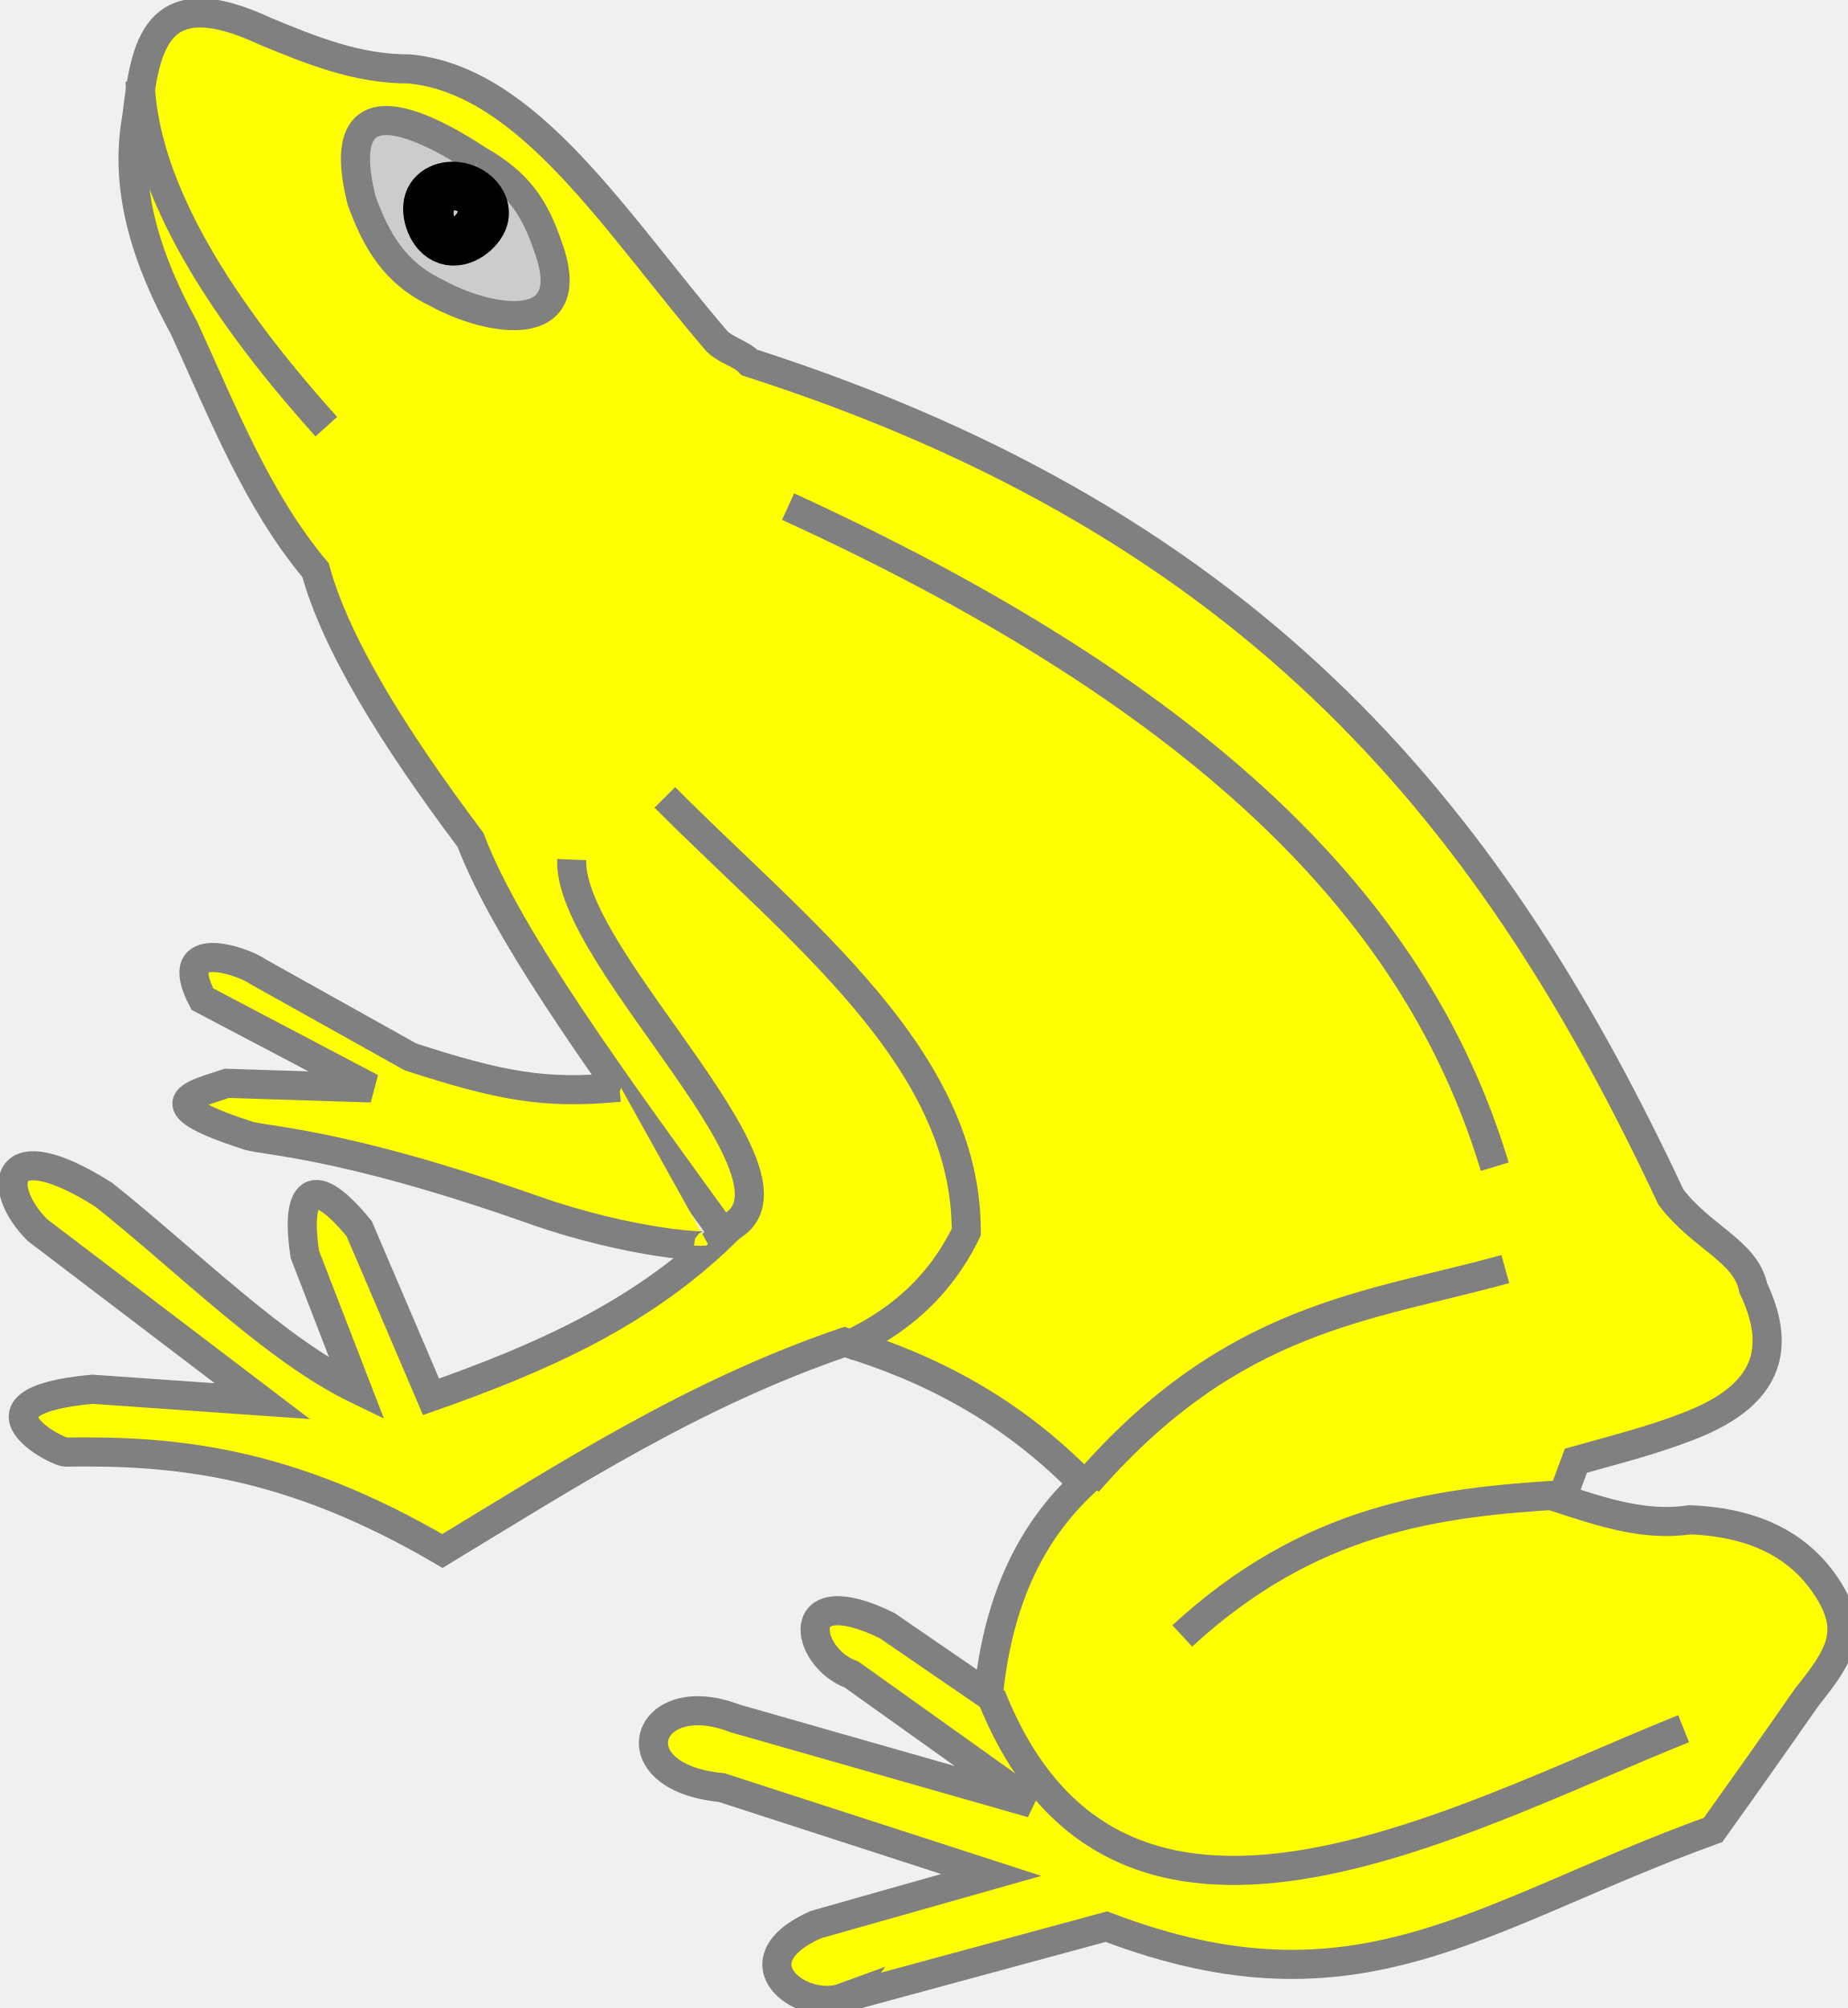
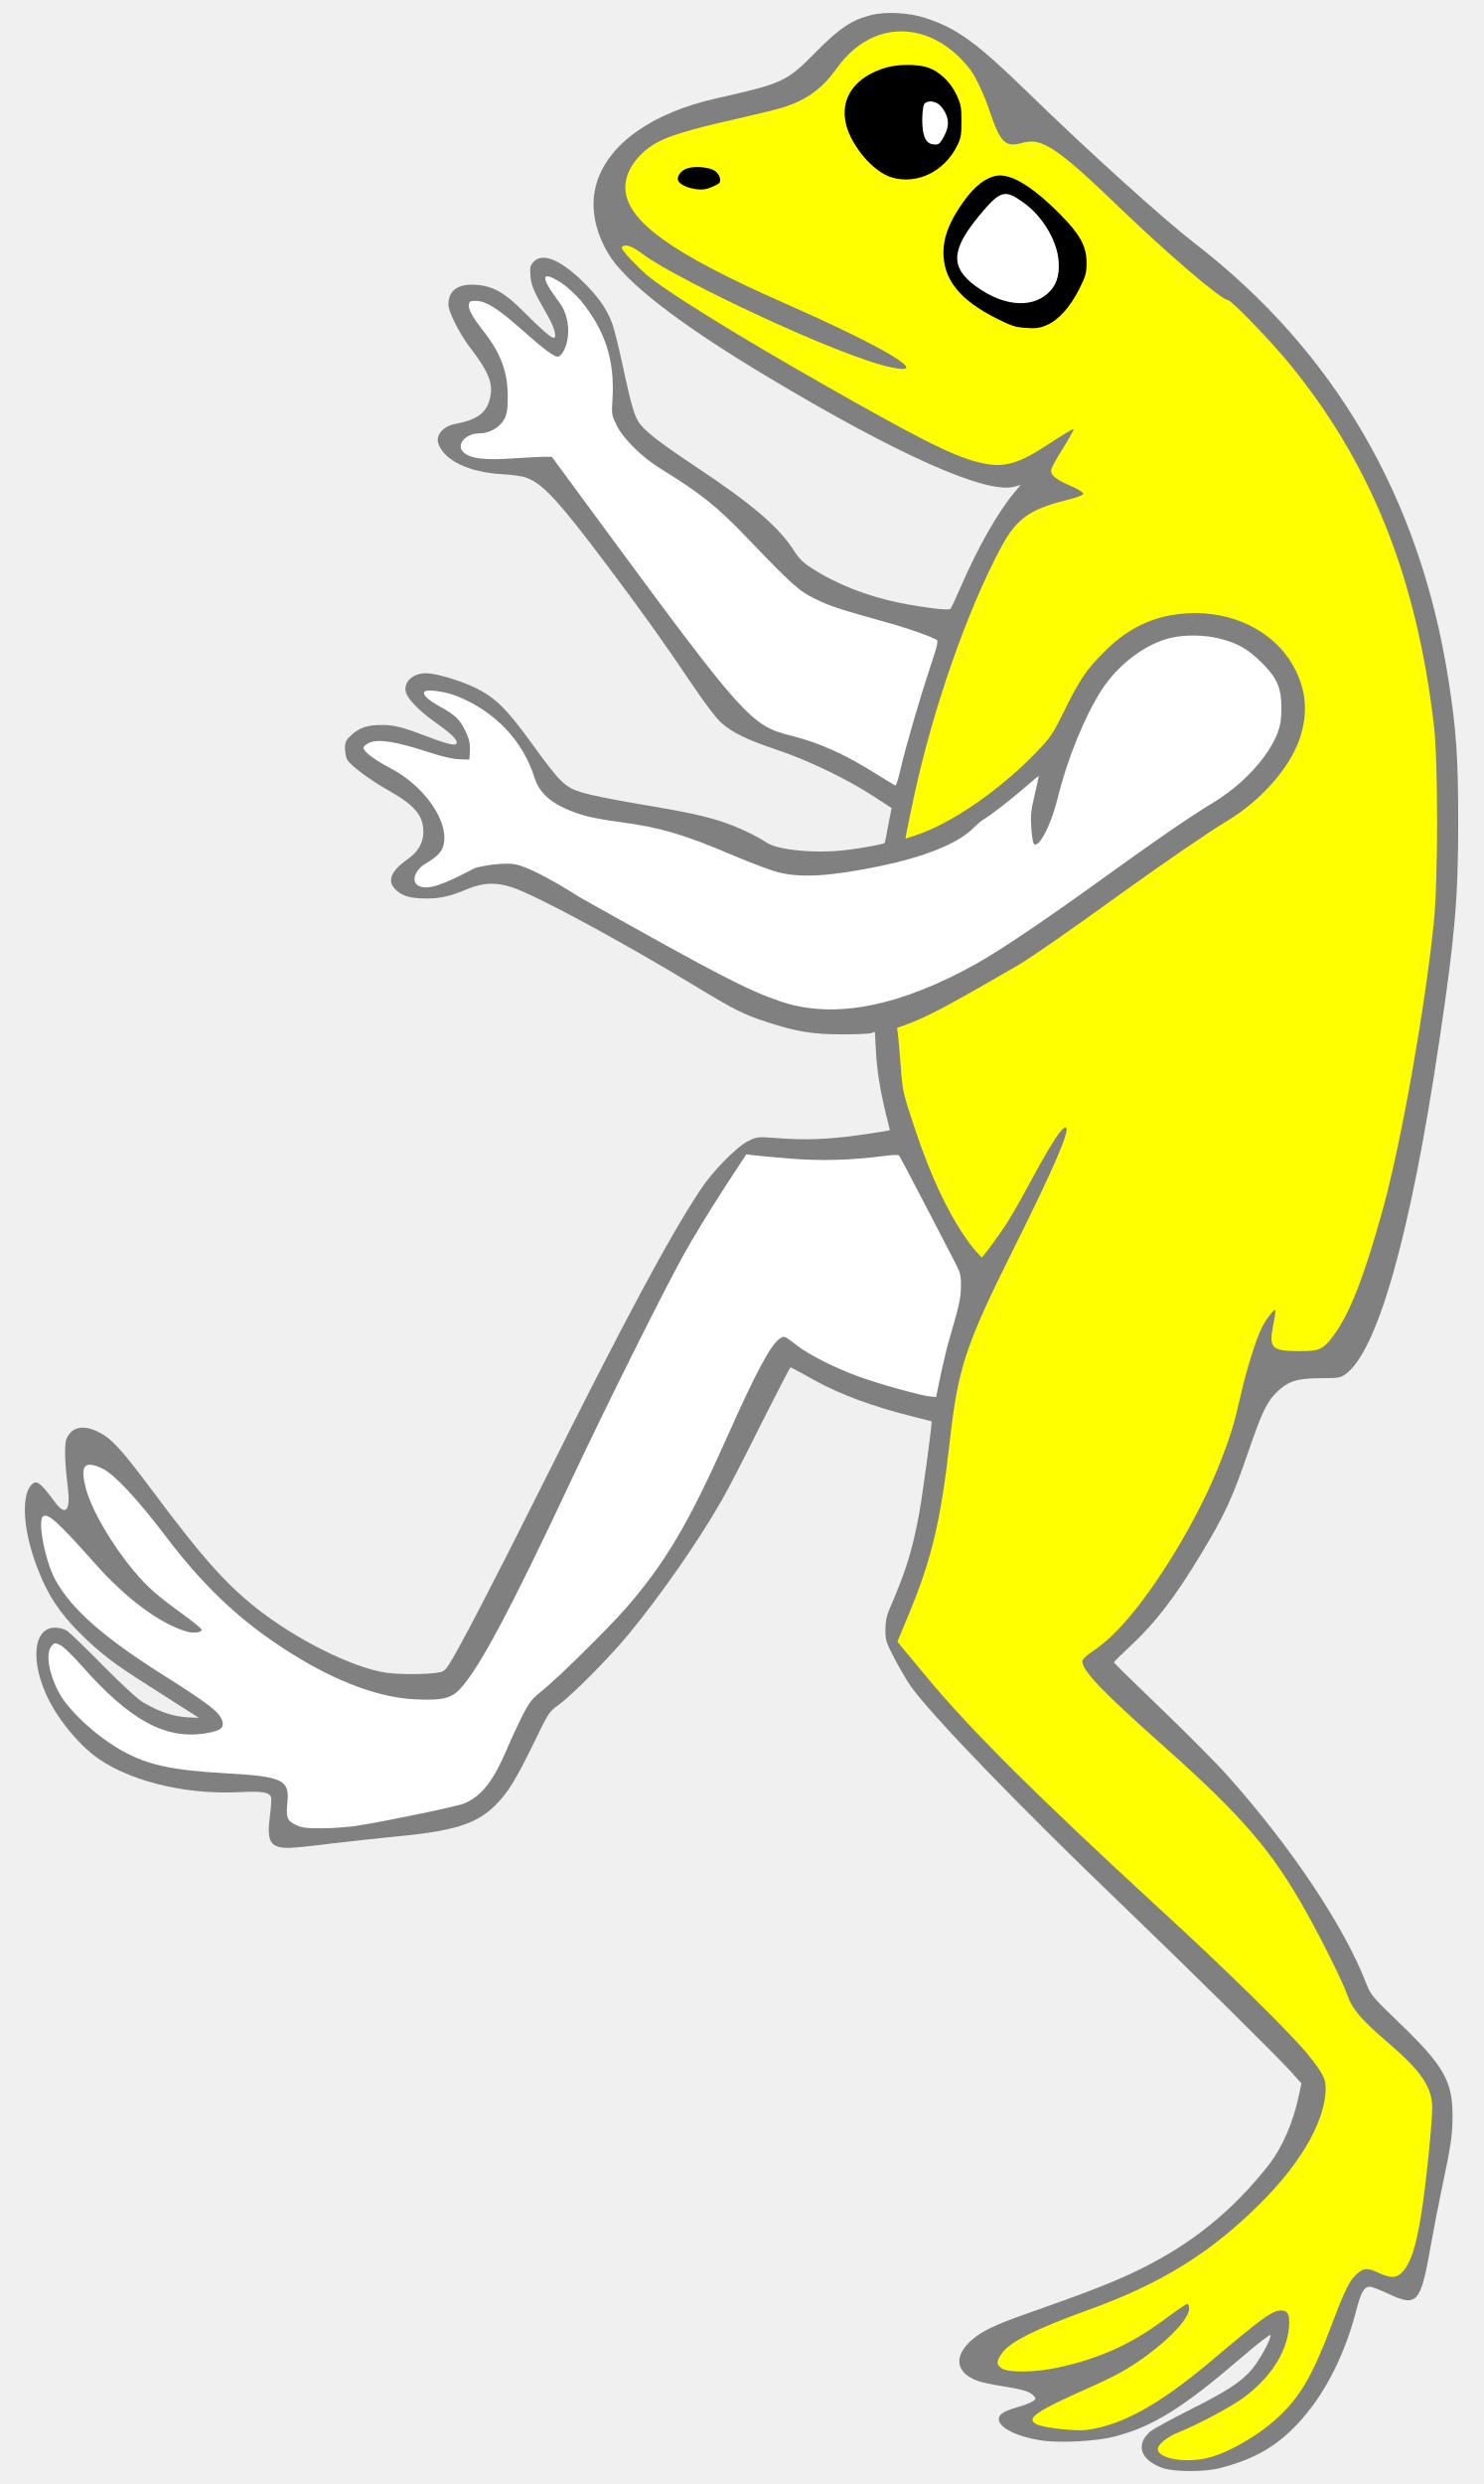
- <svg xmlns="http://www.w3.org/2000/svg" height="138" width="127" version="1.1" id="svg2">
-   <g id="layer4">
-     <g id="g6731">
-       <g id="g4169">
-         <g id="g4155" style="stroke-miterlimit:4;stroke-width:3.805;stroke-dasharray:none">
-           <path style="stroke-linejoin:miter;enable-background:accumulate;stroke-opacity:1;color:#000000;stroke-dashoffset:0;visibility:visible;stroke:#808080;stroke-linecap:butt;stroke-miterlimit:4;marker:none;stroke-dasharray:none;overflow:visible;stroke-width:2;display:inline;fill:#ffff00" d="M57.938 137.318C57.938 137.318 76.046 132.408 76.046 132.408C93.409 139.032 101.692 131.562 117.743 125.76C119.909 122.733 122.053 119.697 124.178 116.643C126.443 113.81 127.529 112.153 125.605 109.16C123.818 106.398 120.883 104.636 116.142 104.447C113.098 104.908 110.216 103.949 107.337 103.016C107.337 103.016 108.313 100.388 108.313 100.388C110.908 99.657 113.57 98.986 115.927 98.065C120.928 96.181 122.762 93.257 120.504 88.521C120.006 85.977 116.879 85.001 114.837 82.257C102.804 56.565 86.71 36.206 51.512 24.913C50.91 24.269 49.805 24.06 49.214 23.382C42.343 15.368 36.331 5.511 28.124 4.736C24.552 4.75 21.404 3.456 18.255 2.161C10.524 -1.466 9.976 3.345 9.393 8.109C8.474 13.175 10.212 18.092 12.651 22.537C15.346 28.425 17.686 34.41 21.689 39.187C23.055 44.171 26.94 50.544 32.337 57.719C34.912 64.516 42.462 74.747 49.737 84.788C44.082 90.266 37.356 93.276 29.626 95.998C29.626 95.998 24.688 84.443 24.688 84.443C21.101 80.075 20.382 82.449 20.95 86.201C20.95 86.201 24.54 95.485 24.54 95.485C18.9 92.759 12.942 86.737 7.132 82.11C0.061 77.636 -0.283 81.703 2.577 84.539C2.577 84.539 18.029 96.294 18.029 96.294C18.029 96.294 6.343 95.476 6.343 95.476C-2.9 96.323 4.14 99.964 4.571 99.792C11.974 99.696 19.778 100.366 30.409 106.593C39.165 101.284 47.731 95.752 58.052 92.235C63.981 94.032 69.548 96.946 74.435 101.96C71.107 105.11 68.641 109.525 67.93 116.493C67.93 116.493 60.97 111.718 60.97 111.718C54.304 108.46 55.314 113.927 58.521 115.078C58.521 115.078 70.923 123.924 70.923 123.924C70.923 123.924 50.508 118.095 50.508 118.095C44.341 115.722 42.222 122.146 49.591 122.85C49.591 122.85 68.127 128.856 68.127 128.856C68.127 128.856 56.068 132.271 56.068 132.271C50.393 134.811 55.087 138.34 57.961 137.288C57.961 137.288 57.938 137.318 57.938 137.318" id="path4112" />
-           <path style="stroke-linejoin:miter;enable-background:accumulate;stroke-opacity:1;color:#000000;stroke-dashoffset:0;visibility:visible;stroke:#808080;stroke-linecap:butt;stroke-miterlimit:4;marker:none;stroke-dasharray:none;overflow:visible;stroke-width:2;display:inline;fill:none" d="M45.695 54.8C54.945 64.097 66.459 72.755 66.413 84.678C64.517 88.567 61.58 90.971 58.073 92.554" id="path4114" />
-           <path style="stroke-linejoin:miter;enable-background:accumulate;stroke-opacity:1;color:#000000;stroke-dashoffset:0;visibility:visible;stroke:#808080;stroke-linecap:butt;stroke-miterlimit:4;marker:none;stroke-dasharray:none;overflow:visible;stroke-width:2;display:inline;fill:none" d="M81.259 112.429C90.026 104.355 98.693 103.246 107.342 102.731" id="path4116" />
-           <path style="stroke-linejoin:miter;enable-background:accumulate;stroke-opacity:1;color:#000000;stroke-dashoffset:0;visibility:visible;stroke:#808080;stroke-linecap:butt;stroke-miterlimit:4;marker:none;stroke-dasharray:none;overflow:visible;stroke-width:2;display:inline;fill:none" d="M74.765 101.867C84.778 90.405 94.047 89.828 103.463 87.216" id="path4118" />
-           <path style="stroke-linejoin:miter;enable-background:accumulate;stroke-opacity:1;color:#000000;stroke-dashoffset:0;visibility:visible;stroke:#808080;stroke-linecap:butt;stroke-miterlimit:4;marker:none;stroke-dasharray:none;overflow:visible;stroke-width:2;display:inline;fill:none" d="M102.736 80.181C97.984 64.433 85.423 49.111 54.166 34.817" id="path4120" />
-           <path style="stroke-linejoin:miter;enable-background:accumulate;stroke-opacity:1;color:#000000;stroke-dashoffset:0;visibility:visible;stroke:#808080;stroke-linecap:butt;stroke-miterlimit:4;marker:none;stroke-dasharray:none;overflow:visible;stroke-width:2;display:inline;fill:none" d="M115.718 118.805C100.122 125.053 76.729 138.305 68.118 116.529" id="path4122" />
-           <path style="stroke-linejoin:miter;enable-background:accumulate;stroke-opacity:1;color:#000000;stroke-dashoffset:0;visibility:visible;stroke:#808080;stroke-linecap:butt;stroke-miterlimit:4;marker:none;stroke-dasharray:none;overflow:visible;stroke-width:2;display:inline;fill:none" d="M39.295 59.076C39.011 65.994 57.069 81.638 49.761 84.522" id="path4124" />
-           <path style="stroke-linejoin:miter;enable-background:accumulate;stroke-opacity:1;color:#000000;stroke-dashoffset:0;visibility:visible;stroke:#808080;stroke-linecap:butt;stroke-miterlimit:4;marker:none;stroke-dasharray:none;overflow:visible;stroke-width:2;display:inline;fill:none" d="M9.627 5.578C9.855 12.188 14.128 20.097 22.428 29.323" id="path4126" />
-           <path style="stroke-linejoin:miter;enable-background:accumulate;stroke-opacity:1;color:#000000;stroke-dashoffset:0;visibility:visible;stroke:#808080;stroke-linecap:butt;stroke-miterlimit:4;marker:none;stroke-dasharray:none;overflow:visible;stroke-width:2;display:inline;fill:#cccccc" d="M32.909 11.026C35.605 12.561 36.745 14.24 37.65 16.916C39.996 23.265 33.562 22.103 29.999 20.125C27.112 18.753 25.836 16.493 24.849 13.766C22.767 5.407 28.962 8.425 32.909 11.026C32.909 11.026 32.909 11.026 32.909 11.026" id="path4128" />
-           <path style="stroke-linejoin:miter;enable-background:accumulate;stroke-opacity:1;color:#000000;stroke-dashoffset:0;visibility:visible;stroke:#808080;stroke-linecap:butt;stroke-miterlimit:4;marker:none;stroke-dasharray:none;overflow:visible;stroke-width:2;display:inline;fill:#ffff00" d="M48.658 85.499C49.1 85.867 43.186 85.447 36.716 83.164C23.128 78.362 17.845 78.421 16.899 77.99C10.126 75.795 13.401 75.197 15.601 74.451C15.601 74.451 25.515 74.769 25.515 74.769C25.515 74.769 13.909 68.663 13.909 68.663C11.62 64.254 16.769 66.072 17.747 66.788C17.747 66.788 28.214 72.637 28.214 72.637C34.4 74.642 37.456 75.22 42.571 74.72C42.571 74.72 42.684 74.756 42.684 74.756" id="path4147" />
+ <svg xmlns="http://www.w3.org/2000/svg" version="1.1" viewBox="85.5 76.5 193.5 324" width="193.5" height="324" id="svg46">
+   <defs id="defs5" />
+   <g id="Frog_Rampant" stroke-opacity="1">
+     <g id="Frog_Rampant: Art" clip-path="none">
+       <g id="Group_53">
+         <g id="Graphic_63">
+           <g id="outline">
+             <path d="M 199.194 78.456 C 196.604 79.109 195.059 80.154 191.99 83.244 C 188.117 87.184 187.703 87.358 178.932 89.338 C 170.619 91.21 164.938 95.214 163.371 100.307 C 162.479 103.158 162.98 106.335 164.808 109.491 C 166.984 113.235 174.057 118.719 185.657 125.661 C 202.698 135.869 214.211 140.983 217.867 139.982 L 218.673 139.742 L 217.824 140.765 C 215.713 143.268 213.058 147.969 210.925 152.888 C 210.25 154.433 209.619 155.804 209.51 155.913 C 209.271 156.152 206.18 155.782 202.981 155.151 C 198.628 154.28 194.559 152.67 191.294 150.537 C 190.271 149.884 189.684 149.275 189.009 148.208 C 187.028 145.162 183.612 142.245 176.212 137.327 C 171.272 134.04 169.422 132.582 168.725 131.385 C 168.159 130.406 167.746 128.861 166.549 123.289 C 166.135 121.374 165.591 119.241 165.33 118.567 C 164.634 116.695 163.35 114.932 161.304 112.995 C 158.453 110.296 156.233 109.448 155.123 110.645 C 154.688 111.123 154.623 111.363 154.71 112.451 C 154.797 113.757 155.123 114.475 156.929 117.631 C 157.844 119.198 158.214 120.569 157.735 120.569 C 157.387 120.569 155.885 119.241 153.904 117.239 C 151.402 114.693 149.835 113.8 147.593 113.648 C 145.221 113.496 144.002 114.388 144.002 116.26 C 144.002 117.13 145.438 119.981 146.701 121.657 C 149.291 125.03 149.9 126.532 149.421 128.469 C 148.986 130.341 147.767 131.255 144.981 131.777 C 143.284 132.082 142.283 133.3 142.718 134.432 C 143.523 136.587 146.679 138.088 150.966 138.35 C 152.229 138.415 153.643 138.611 154.1 138.785 C 156.277 139.547 158.235 141.636 164.656 150.167 C 169.161 156.152 172.273 160.505 175.951 165.989 C 177.605 168.427 179.019 170.277 179.651 170.821 C 181.131 172.105 183.046 173.019 186.985 174.346 C 190.924 175.652 196.147 178.177 199.629 180.462 L 201.828 181.898 L 201.392 184.14 C 201.175 185.381 200.957 186.425 200.914 186.469 C 200.805 186.599 197.758 187.165 196.017 187.361 C 192.056 187.862 187.05 187.405 185.57 186.425 C 184.156 185.489 181.653 184.314 179.716 183.683 C 177.235 182.878 174.797 182.355 168.486 181.311 C 165.613 180.832 162.436 180.179 161.435 179.874 C 159.149 179.156 158.627 178.634 154.84 173.411 C 151.619 168.971 150.139 167.513 147.636 166.272 C 145.656 165.293 142.391 164.313 141.107 164.313 C 139.345 164.313 138.126 165.445 138.452 166.773 C 138.67 167.643 140.15 169.167 142.022 170.516 C 144.154 172.018 145.09 172.867 145.09 173.345 C 145.09 173.868 144.089 173.65 141.173 172.54 C 138.017 171.343 136.929 171.06 135.318 171.06 C 133.468 171.06 132.337 171.43 131.336 172.388 C 130.617 173.062 130.509 173.302 130.509 174.129 C 130.53 174.651 130.639 175.304 130.792 175.565 C 131.205 176.327 133.773 178.242 136.102 179.548 C 139.584 181.507 140.716 182.834 140.737 184.967 C 140.737 186.447 140.063 187.622 138.583 188.645 C 136.428 190.168 135.949 191.518 137.212 192.628 C 138.082 193.411 139.149 193.694 141.173 193.694 C 142.979 193.694 144.285 193.389 146.396 192.497 C 148.507 191.605 150.226 191.54 152.381 192.258 C 155.515 193.324 166.179 199.07 175.777 204.859 C 181.457 208.298 182.371 208.755 185.592 209.821 C 189.401 211.061 191.468 211.41 195.255 211.41 C 197.061 211.431 198.781 211.344 199.085 211.279 L 199.651 211.105 L 199.782 213.564 C 199.934 216.219 200.304 218.548 201.088 221.813 L 201.61 223.924 L 201.044 224.032 C 200.739 224.098 198.977 224.359 197.127 224.62 C 193.318 225.121 190.532 225.23 186.833 224.947 C 184.33 224.751 184.264 224.772 183.111 225.338 C 181.609 226.078 178.475 229.256 176.821 231.78 C 172.686 238.07 167.006 248.669 156.211 270.28 C 149.595 283.512 145.199 291.935 144.024 293.697 C 143.501 294.481 143.327 294.59 142.261 294.72 C 140.433 294.916 137.538 294.916 135.884 294.677 C 131.51 294.046 124.067 290.324 118.865 286.189 C 114.839 282.968 111.836 279.595 105.459 271.042 C 101.193 265.34 99.996 264.056 98.19 263.207 C 96.275 262.293 94.795 262.663 94.164 264.208 C 93.881 264.904 93.946 267.298 94.359 270.563 C 94.729 273.523 94.055 274.306 92.705 272.478 C 90.681 269.758 90.246 269.453 89.55 270.236 C 88.2 271.76 88.57 276.461 90.442 281.183 C 91.77 284.6 93.206 286.777 95.883 289.475 C 98.516 292.087 100.279 293.458 104.719 296.266 C 106.438 297.375 108.658 298.79 109.659 299.421 L 111.466 300.575 L 109.812 300.488 C 108.005 300.357 106.308 299.791 104.218 298.572 C 103.413 298.094 101.585 296.418 98.93 293.741 C 96.71 291.478 94.599 289.454 94.251 289.214 C 93.881 288.975 93.228 288.801 92.684 288.801 C 89.484 288.801 89.419 294.307 92.553 299.465 C 93.837 301.619 95.861 303.948 97.602 305.341 C 101.781 308.671 109.398 310.629 116.711 310.26 C 119.67 310.107 120.606 310.26 120.867 310.912 C 120.933 311.108 120.867 312.218 120.715 313.372 C 120.28 316.723 120.759 317.529 123.153 317.529 C 123.762 317.529 126.178 317.289 128.528 316.984 C 130.879 316.702 134.47 316.31 136.494 316.114 C 144.655 315.374 147.636 314.46 150.161 311.935 C 151.75 310.347 152.773 308.693 155.058 304.035 C 157.06 299.9 157.147 299.748 158.322 298.921 C 160.085 297.658 164.917 292.805 167.419 289.78 C 171.62 284.709 176.604 277.549 179.629 272.26 C 180.369 270.998 182.654 266.58 184.721 262.402 C 186.811 258.245 188.574 254.85 188.639 254.85 C 188.704 254.85 190.162 255.633 191.882 256.591 C 195.19 258.419 199.521 260.008 204.613 261.27 C 205.941 261.596 207.029 261.879 207.051 261.901 C 207.16 261.988 205.789 272.13 205.375 274.219 C 204.439 279.051 203.721 281.336 201.545 286.407 C 201.175 287.255 201.022 288.017 201.022 289.084 C 201.022 290.433 201.109 290.716 202.219 292.849 C 202.872 294.111 203.852 295.765 204.374 296.505 C 207.138 300.357 218.673 312.284 231.818 324.885 C 240.654 333.372 252.036 344.624 253.973 346.757 L 255.3 348.259 L 255.018 349.586 C 254.256 353.329 252.776 356.703 250.904 359.053 C 246.138 365.038 240.915 369.239 233.994 372.612 C 230.686 374.222 227.356 375.506 219.304 378.336 C 215.256 379.772 213.602 380.556 212.252 381.753 C 209.88 383.842 210.185 385.997 213.036 387.041 C 213.558 387.237 214.951 387.542 216.148 387.716 C 218.89 388.151 219.848 388.434 220.327 388.956 C 220.697 389.37 220.697 389.392 220.283 389.696 C 220.044 389.87 219.173 390.219 218.324 390.458 C 216.387 391.024 215.822 391.394 215.822 392.068 C 215.822 393.135 218.172 394.332 221.306 394.811 C 223.635 395.181 228.531 394.941 230.838 394.332 C 235.887 393.048 239.827 390.589 247.596 383.907 C 249.555 382.21 251.209 380.947 251.252 381.078 C 251.405 381.535 249.816 384.408 248.793 385.605 C 247.292 387.281 245.594 388.39 240.697 390.85 C 238.281 392.068 235.996 393.309 235.605 393.635 C 233.602 395.333 234.277 397.401 237.215 398.423 C 238.738 398.946 242.765 398.946 244.767 398.402 C 249.141 397.248 252.014 395.616 254.735 392.721 C 258.13 389.174 260.85 383.951 262.374 378.162 C 263.07 375.463 263.462 374.767 264.224 374.767 C 264.485 374.767 265.508 375.158 266.53 375.637 C 270.426 377.465 270.84 377.008 272.189 369.347 C 272.559 367.258 273.234 363.776 273.691 361.621 C 274.801 356.42 275.018 354.962 275.018 352.394 C 275.018 347.976 273.843 345.908 268.163 340.445 C 264.572 336.985 264.376 336.746 263.788 335.288 C 260.894 327.779 254.016 317.463 245.616 308.061 C 244.223 306.494 240.327 302.577 236.976 299.356 C 233.602 296.113 230.838 293.415 230.838 293.327 C 230.838 293.262 231.818 292.283 233.036 291.151 C 236.17 288.257 238.826 284.818 242.199 279.203 C 245.311 274.067 246.312 271.89 248.467 265.579 C 250.143 260.704 250.817 259.311 252.101 258.071 C 253.559 256.656 254.713 256.286 257.716 256.264 C 260.067 256.264 260.393 256.221 261.024 255.764 C 265.225 252.782 269.534 237.548 273.255 212.52 C 275.323 198.743 275.758 193.716 275.758 183.792 C 275.758 175.369 275.519 171.735 274.474 165.097 C 270.753 141.397 259.631 122.288 241.285 108.164 C 237.259 105.051 227.443 96.194 219.608 88.555 C 212.905 82.047 210.468 80.263 206.311 78.87 C 204.178 78.152 201.109 77.978 199.194 78.456 Z" fill="black" id="path13" style="fill:#808080" />
+           </g>
        </g>
-         <path style="stroke-linejoin:miter;enable-background:accumulate;stroke-opacity:1;fill-opacity:1;color:#000000;stroke-dashoffset:0;visibility:visible;stroke:#000000;stroke-linecap:butt;stroke-miterlimit:4;marker:none;stroke-dasharray:none;overflow:visible;stroke-width:3.805;display:inline;fill:#cccccc" d="M29.675 13.898C29.44 14.624 29.867 15.995 30.788 16.293C31.709 16.592 32.789 15.709 33.024 14.983C33.259 14.258 32.698 13.42 31.777 13.122C30.856 12.824 29.91 13.173 29.675 13.898C29.675 13.898 29.675 13.898 29.675 13.898" id="path4167" />
+         <g id="Graphic_62">
+           <path d="M 205.503 80.908 C 207.94 81.561 210.291 83.215 212.097 85.587 C 212.816 86.545 213.925 88.895 214.665 91.115 C 215.993 95.011 216.668 95.707 218.605 95.207 C 220.019 94.815 220.759 94.88 222.043 95.511 C 223.741 96.338 226.287 98.493 231.075 103.107 C 237.735 109.527 244.851 115.621 245.678 115.621 C 246.135 115.621 251.119 120.779 253.6 123.782 C 264.33 136.818 270.293 151.661 272.578 171.009 C 273.144 175.732 273.144 191.336 272.578 196.799 C 271.425 208.05 268.356 225.331 265.984 234.014 C 263.524 242.959 261.588 247.921 259.455 250.75 C 258.127 252.535 257.67 252.731 255.058 252.731 C 251.402 252.731 251.032 252.361 251.62 249.336 C 251.837 248.313 251.946 247.42 251.903 247.377 C 251.75 247.203 250.662 248.596 250.14 249.662 C 249.4 251.12 248.094 255.255 247.376 258.498 C 246.549 262.133 246.048 263.787 244.851 266.877 C 242.262 273.624 237.43 281.894 233.056 287.161 C 231.119 289.468 229.856 290.643 227.985 291.949 C 227.245 292.427 226.722 292.95 226.722 293.167 C 226.722 294.451 229.269 297.107 237.474 304.397 C 247.659 313.473 251.489 317.956 255.973 325.965 C 258.062 329.708 260.76 335.149 261.348 336.868 C 261.979 338.631 263.154 339.981 266.658 342.984 C 270.706 346.444 272.186 348.512 272.36 350.993 C 272.469 352.495 271.555 361.635 270.881 365.662 C 270.184 369.818 269.509 371.799 268.399 372.931 C 267.638 373.671 266.941 373.671 265.418 372.974 C 263.96 372.299 263.481 372.299 262.654 372.996 C 261.631 373.845 261.043 374.998 259.281 379.656 C 256.778 386.315 255.124 389.166 252.229 391.821 C 249.618 394.259 245.461 396.609 242.827 397.153 C 239.955 397.763 236.734 397.175 236.56 396.022 C 236.472 395.412 237.735 394.368 239.323 393.736 C 241.739 392.779 246.157 390.428 247.789 389.21 C 251.533 386.446 253.709 382.811 253.709 379.351 C 253.709 378.263 253.426 377.871 252.643 377.871 C 251.511 377.871 250.205 378.807 243.35 384.596 C 236.647 390.211 231.88 392.844 227.223 393.454 C 225.895 393.628 221.913 393.192 220.912 392.779 C 219.149 392.039 220.454 391.103 227.68 387.904 C 231.206 386.337 232.99 385.336 235.341 383.573 C 238.496 381.222 240.651 378.807 240.651 377.61 C 240.651 377.283 240.542 377 240.412 377 C 240.281 377 238.845 377.98 237.212 379.198 C 232.99 382.311 228.899 384.139 223.632 385.292 C 220.716 385.945 217.081 386.01 216.211 385.423 C 215.471 384.944 215.471 384.531 216.211 383.464 C 217.255 381.962 220.607 380.287 227.702 377.719 C 236.951 374.367 243.371 370.406 249.748 364.095 C 254.95 358.958 258.084 353.735 258.432 349.578 C 258.584 347.837 258.301 347.184 256.299 344.66 C 254.253 342.07 245.852 333.778 236.734 325.421 C 220.716 310.687 212.01 302.025 206.308 295.126 L 202.587 290.643 L 204.11 286.965 C 207.07 279.826 208.245 274.886 209.42 264.505 C 210.509 254.864 211.466 251.969 217.821 239.237 C 223.11 228.639 225.286 223.568 224.524 223.568 C 224.002 223.568 222.696 225.592 220.172 230.227 C 217.973 234.319 216.945 235.995 216.236 236.988 C 214.229 239.87 213.61 240.516 213.61 240.516 C 213.61 240.516 209.203 236.822 204.85 223.677 C 203.283 218.954 203.261 218.845 203.022 215.515 C 202.87 213.665 202.717 211.794 202.652 211.358 L 202.543 210.575 L 203.914 210.074 C 206.526 209.117 209.137 207.724 218.235 202.457 C 219.997 201.412 224.829 198.083 231.772 193.055 C 237.8 188.724 242.893 185.242 245.657 183.545 C 249.988 180.933 253.709 176.733 255.015 173.011 C 256.147 169.79 255.994 166.896 254.558 163.957 C 252.294 159.344 247.202 156.449 241.413 156.471 C 236.777 156.493 233.034 158.06 229.66 161.433 C 227.288 163.762 226.331 165.176 224.285 169.377 C 222.805 172.358 222.609 172.641 220.542 174.796 C 215.884 179.584 209.725 183.828 205.198 185.373 L 203.631 185.895 L 203.784 185.09 C 203.849 184.655 204.306 182.5 204.763 180.345 C 207.266 168.789 211.706 156.101 216.145 147.831 C 218.104 144.196 219.823 142.956 224.459 141.78 C 226.069 141.389 226.831 141.084 226.831 140.888 C 226.831 140.714 226.135 140.279 225.242 139.909 C 223.175 139.016 222.5 138.429 222.674 137.689 C 222.761 137.384 223.458 136.1 224.263 134.86 C 225.047 133.597 225.634 132.531 225.569 132.466 C 225.525 132.4 224.111 133.249 222.457 134.337 C 218.126 137.167 216.385 137.624 212.99 136.753 C 209.747 135.926 205.372 133.728 192.88 126.611 C 181.237 119.995 172.227 114.38 169.746 112.247 C 168.919 111.529 166.361 108.988 166.644 108.727 C 167.101 108.27 167.907 108.553 169.539 109.772 C 173.826 112.927 194.882 122.977 201.76 124.413 C 207.201 125.567 201.15 121.91 187.875 116.056 C 172.901 109.462 167.09 105.218 167.09 100.93 C 167.09 98.819 168.657 96.556 171.095 95.163 C 172.749 94.227 175.448 93.4 181.128 92.116 C 183.892 91.485 186.765 90.789 187.548 90.549 C 190.704 89.57 192.728 88.112 194.621 85.478 C 197.45 81.496 201.411 79.842 205.503 80.908 Z" fill="#FFFFFF" id="path16" style="fill:#ffff00" />
+         </g>
+         <g id="Graphic_61" style="fill:#ffff00">
+           <path d="M 158.777 113.423 C 159.495 113.901 160.605 114.924 161.258 115.686 C 164.457 119.582 165.719 123.477 165.415 128.505 C 165.284 130.572 165.306 130.659 165.98 132.03 C 166.807 133.706 169.245 136.122 171.639 137.602 C 176.993 140.91 179.017 142.542 182.869 146.547 C 188.919 152.858 189.746 153.598 191.923 154.643 C 193.881 155.6 194.969 155.948 201.281 157.711 C 203.827 158.408 207.092 159.561 207.723 159.975 C 207.94 160.105 207.745 160.932 206.896 163.413 C 205.612 167.266 203.675 173.86 203 176.82 C 202.739 177.995 202.434 178.952 202.347 178.952 C 202.26 178.952 201.172 178.3 199.932 177.516 C 195.883 174.948 192.423 173.381 188.658 172.445 C 183.5 171.161 182.477 170.008 164.174 145.154 L 157.493 136.078 L 156.47 136.078 C 155.904 136.078 154.032 136.187 152.291 136.296 C 148.809 136.535 147.024 136.34 146.067 135.578 C 144.892 134.664 146.132 133.032 148.026 133.032 C 149.353 133.032 150.746 132.226 151.29 131.182 C 151.66 130.463 151.747 129.919 151.747 128.135 C 151.725 124.957 150.833 122.563 148.548 119.647 C 147.112 117.819 146.589 116.839 146.676 116.208 C 146.742 115.795 146.872 115.73 147.656 115.751 C 148.918 115.773 150.507 116.774 153.575 119.495 C 156.383 121.997 157.754 123.02 158.254 123.02 C 158.777 123.02 159.43 121.78 159.582 120.496 C 159.8 118.907 159.364 117.101 158.516 115.991 C 155.926 112.574 156.013 111.638 158.777 113.423 Z" fill="#FFFFFF" id="path19" />
+         </g>
+         <g id="Graphic_60" style="fill:#ffff00">
+           <path d="M 244.655 159.801 C 246.984 160.388 248.334 161.172 250.14 162.956 C 252.142 164.937 252.708 166.264 252.686 168.941 C 252.686 170.312 252.556 171.118 252.207 172.053 C 250.967 175.274 247.724 178.778 243.828 181.172 C 240.716 183.044 236.494 185.96 229.334 191.118 C 221.978 196.429 216.08 200.411 213.011 202.131 C 202.935 207.789 194.36 209.465 187.461 207.158 C 183.087 205.7 179.365 203.763 161.062 193.491 C 161.062 193.491 154.755 189.376 152.363 189.187 C 149.97 188.999 147.46 189.725 147.46 189.725 C 143.129 192.011 141.431 192.555 140.234 192.098 C 139.103 191.662 139.516 190.052 140.996 189.16 C 142.585 188.224 143.172 187.614 143.39 186.635 C 144.065 183.588 140.844 178.996 136.426 176.689 C 134.271 175.557 132.922 174.535 132.922 174.012 C 132.922 173.838 133.292 173.555 133.749 173.359 C 134.88 172.88 137.079 173.207 141.039 174.491 C 143.107 175.166 144.565 175.514 145.436 175.536 L 146.742 175.579 L 146.807 174.426 C 146.85 173.555 146.742 172.989 146.306 172.032 C 145.566 170.421 144.913 169.768 143.042 168.745 C 141.366 167.81 140.626 167.157 140.865 166.743 C 141.127 166.351 143.629 166.678 145.196 167.331 C 150.137 169.333 153.749 173.163 155.251 177.973 C 155.795 179.671 157.014 180.933 159.103 181.891 C 161.149 182.848 162.803 183.24 166.525 183.74 C 171.595 184.415 174.795 185.351 181.258 188.115 C 183.478 189.051 186.068 190.03 187.004 190.27 C 190.073 191.053 193.99 190.792 200.671 189.399 C 206.286 188.202 210.443 186.504 212.358 184.633 C 212.903 184.089 213.555 183.545 213.817 183.392 C 214.644 182.935 217.386 180.802 219.214 179.214 C 220.172 178.365 220.977 177.712 221.02 177.734 C 221.042 177.777 220.803 178.865 220.498 180.171 C 220.019 182.108 219.954 182.87 220.041 184.285 C 220.106 185.242 220.237 186.2 220.302 186.396 C 220.781 187.614 222.544 184.437 223.458 180.737 C 224.742 175.514 226.984 170.008 229.225 166.504 C 231.358 163.196 234.927 160.497 238.192 159.714 C 240.063 159.257 242.675 159.3 244.655 159.801 Z" fill="#FFFFFF" id="path22" />
+         </g>
+         <g id="Graphic_59" style="fill:#ffff00">
+           <path d="M 188.484 227.616 C 192.663 227.942 196.362 227.855 200.976 227.267 C 201.89 227.137 202.717 227.115 202.804 227.202 C 202.935 227.355 207.919 236.909 210.269 241.479 C 210.813 242.545 210.9 242.981 210.879 244.308 C 210.857 245.832 210.683 246.659 209.442 250.903 C 209.116 251.991 208.572 254.211 208.245 255.799 L 207.636 258.716 L 206.896 258.65 C 205.808 258.585 199.953 256.953 197.559 256.061 C 194.512 254.951 191.248 253.318 189.659 252.121 C 187.766 250.685 187.853 250.707 187.243 251.099 C 186.068 251.86 184.088 255.582 180.366 263.939 C 175.382 275.147 172.292 280.37 167.177 286.247 C 164.892 288.88 158.059 295.605 156.165 297.085 C 154.946 298.064 154.576 298.499 153.728 300.153 C 153.184 301.22 152.226 303.244 151.638 304.658 C 149.832 308.859 148.374 310.709 146.132 311.71 C 145.262 312.102 136.36 313.952 132.051 314.648 C 130.919 314.822 128.874 314.974 127.503 314.974 C 125.413 314.974 124.847 314.909 124.064 314.517 C 122.954 313.973 122.802 313.538 122.998 311.601 C 123.302 308.641 122.366 308.206 114.88 307.792 C 107.915 307.401 104.847 306.726 101.539 304.92 C 98.122 303.026 94.444 299.653 93.16 297.215 C 91.854 294.778 91.44 292.166 92.202 291.23 C 92.572 290.773 92.659 290.752 93.29 291.035 C 93.704 291.209 94.879 292.319 96.12 293.733 C 102.475 300.937 107.132 303.462 112.42 302.569 C 114.227 302.264 114.727 301.894 114.532 301.067 C 114.249 299.892 112.812 298.782 106.914 295.061 C 99.014 290.077 94.879 286.442 92.746 282.612 C 91.397 280.218 90.352 274.755 91.136 274.277 C 91.81 273.863 93.073 275.017 97.97 280.523 C 101.952 285.006 106.348 288.271 109.787 289.293 C 110.701 289.576 111.811 289.446 111.811 289.076 C 111.811 288.945 110.766 288.096 109.504 287.161 C 105.957 284.593 104.781 283.57 102.953 281.393 C 100.037 277.911 97.425 273.406 96.707 270.642 C 95.924 267.639 96.49 266.942 98.862 268.052 C 100.385 268.749 103.454 272.057 107.175 276.954 C 111.746 282.982 116.229 287.335 121.735 291.013 C 128.33 295.453 134.489 297.912 139.668 298.151 C 143.172 298.325 144.369 298.042 145.545 296.78 C 148.091 294.016 152.226 286.225 160.126 269.38 C 164.631 259.804 171.944 245.135 174.729 240.108 C 175.818 238.127 178.103 234.384 179.779 231.794 L 182.869 227.072 L 183.631 227.159 C 184.044 227.224 186.242 227.42 188.484 227.616 Z" fill="#FFFFFF" id="path25" />
+         </g>
+         <g id="Graphic_58">
+           <path d="M 201.324 85.261 C 197.081 86.414 195.013 89.287 195.905 92.791 C 196.667 95.685 199.496 98.95 201.847 99.646 C 205.111 100.604 208.637 98.928 210.334 95.598 C 210.879 94.532 210.944 94.162 210.944 92.334 C 210.944 90.506 210.879 90.114 210.313 88.895 C 209.507 87.154 207.962 85.718 206.417 85.261 C 205.068 84.869 202.826 84.869 201.324 85.261 Z" fill="black" id="path28" />
+         </g>
+         <g id="Graphic_57">
+           <path d="M 208.049 90.157 C 208.354 90.397 208.768 90.984 208.963 91.485 C 209.377 92.486 209.203 93.422 208.441 94.684 C 208.071 95.294 207.897 95.402 207.288 95.337 C 206.286 95.25 205.829 94.227 205.829 92.16 C 205.829 91.289 205.938 90.375 206.047 90.136 C 206.352 89.592 207.353 89.592 208.049 90.157 Z" fill="#FFFFFF" id="path31" />
+         </g>
+         <g id="Graphic_56" />
+         <g id="Graphic_55">
+           <g id="outline-2" style="fill:#808080">
+             <path d="M 175.208 98.449 C 174.381 98.689 173.772 99.494 173.968 100.038 C 174.164 100.56 175.208 101.039 176.427 101.192 C 177.21 101.279 177.711 101.192 178.494 100.843 C 179.387 100.452 179.517 100.321 179.452 99.82 C 179.409 99.494 179.126 99.037 178.821 98.819 C 178.168 98.319 176.231 98.123 175.208 98.449 Z" fill="black" id="path34" />
+             <path d="M 215.188 99.494 C 213.534 99.995 212.163 101.279 210.53 103.803 C 209.246 105.827 208.615 107.568 208.593 109.309 C 208.55 112.922 210.683 115.621 215.558 118.058 C 217.473 119.016 217.995 119.19 219.366 119.277 C 220.694 119.364 221.173 119.299 222.109 118.885 C 223.632 118.232 225.177 116.491 226.352 114.119 C 227.158 112.487 227.266 112.117 227.266 110.746 C 227.266 108.613 226.396 107.046 223.784 104.413 C 219.91 100.539 217.081 98.928 215.188 99.494 Z" fill="black" id="path37" />
+           </g>
+         </g>
+         <g id="Graphic_54" style="fill:#ffff00">
+           <path d="M 219.018 102.911 C 221.543 104.695 223.48 107.96 223.632 110.68 C 223.741 112.574 223.284 113.836 222.13 114.837 C 219.867 116.774 216.232 116.361 212.728 113.771 C 209.464 111.333 209.595 109.07 213.273 104.608 C 216.015 101.322 216.581 101.148 219.018 102.911 Z" fill="#FFFFFF" id="path40" />
+         </g>
      </g>
    </g>
  </g>
</svg>
